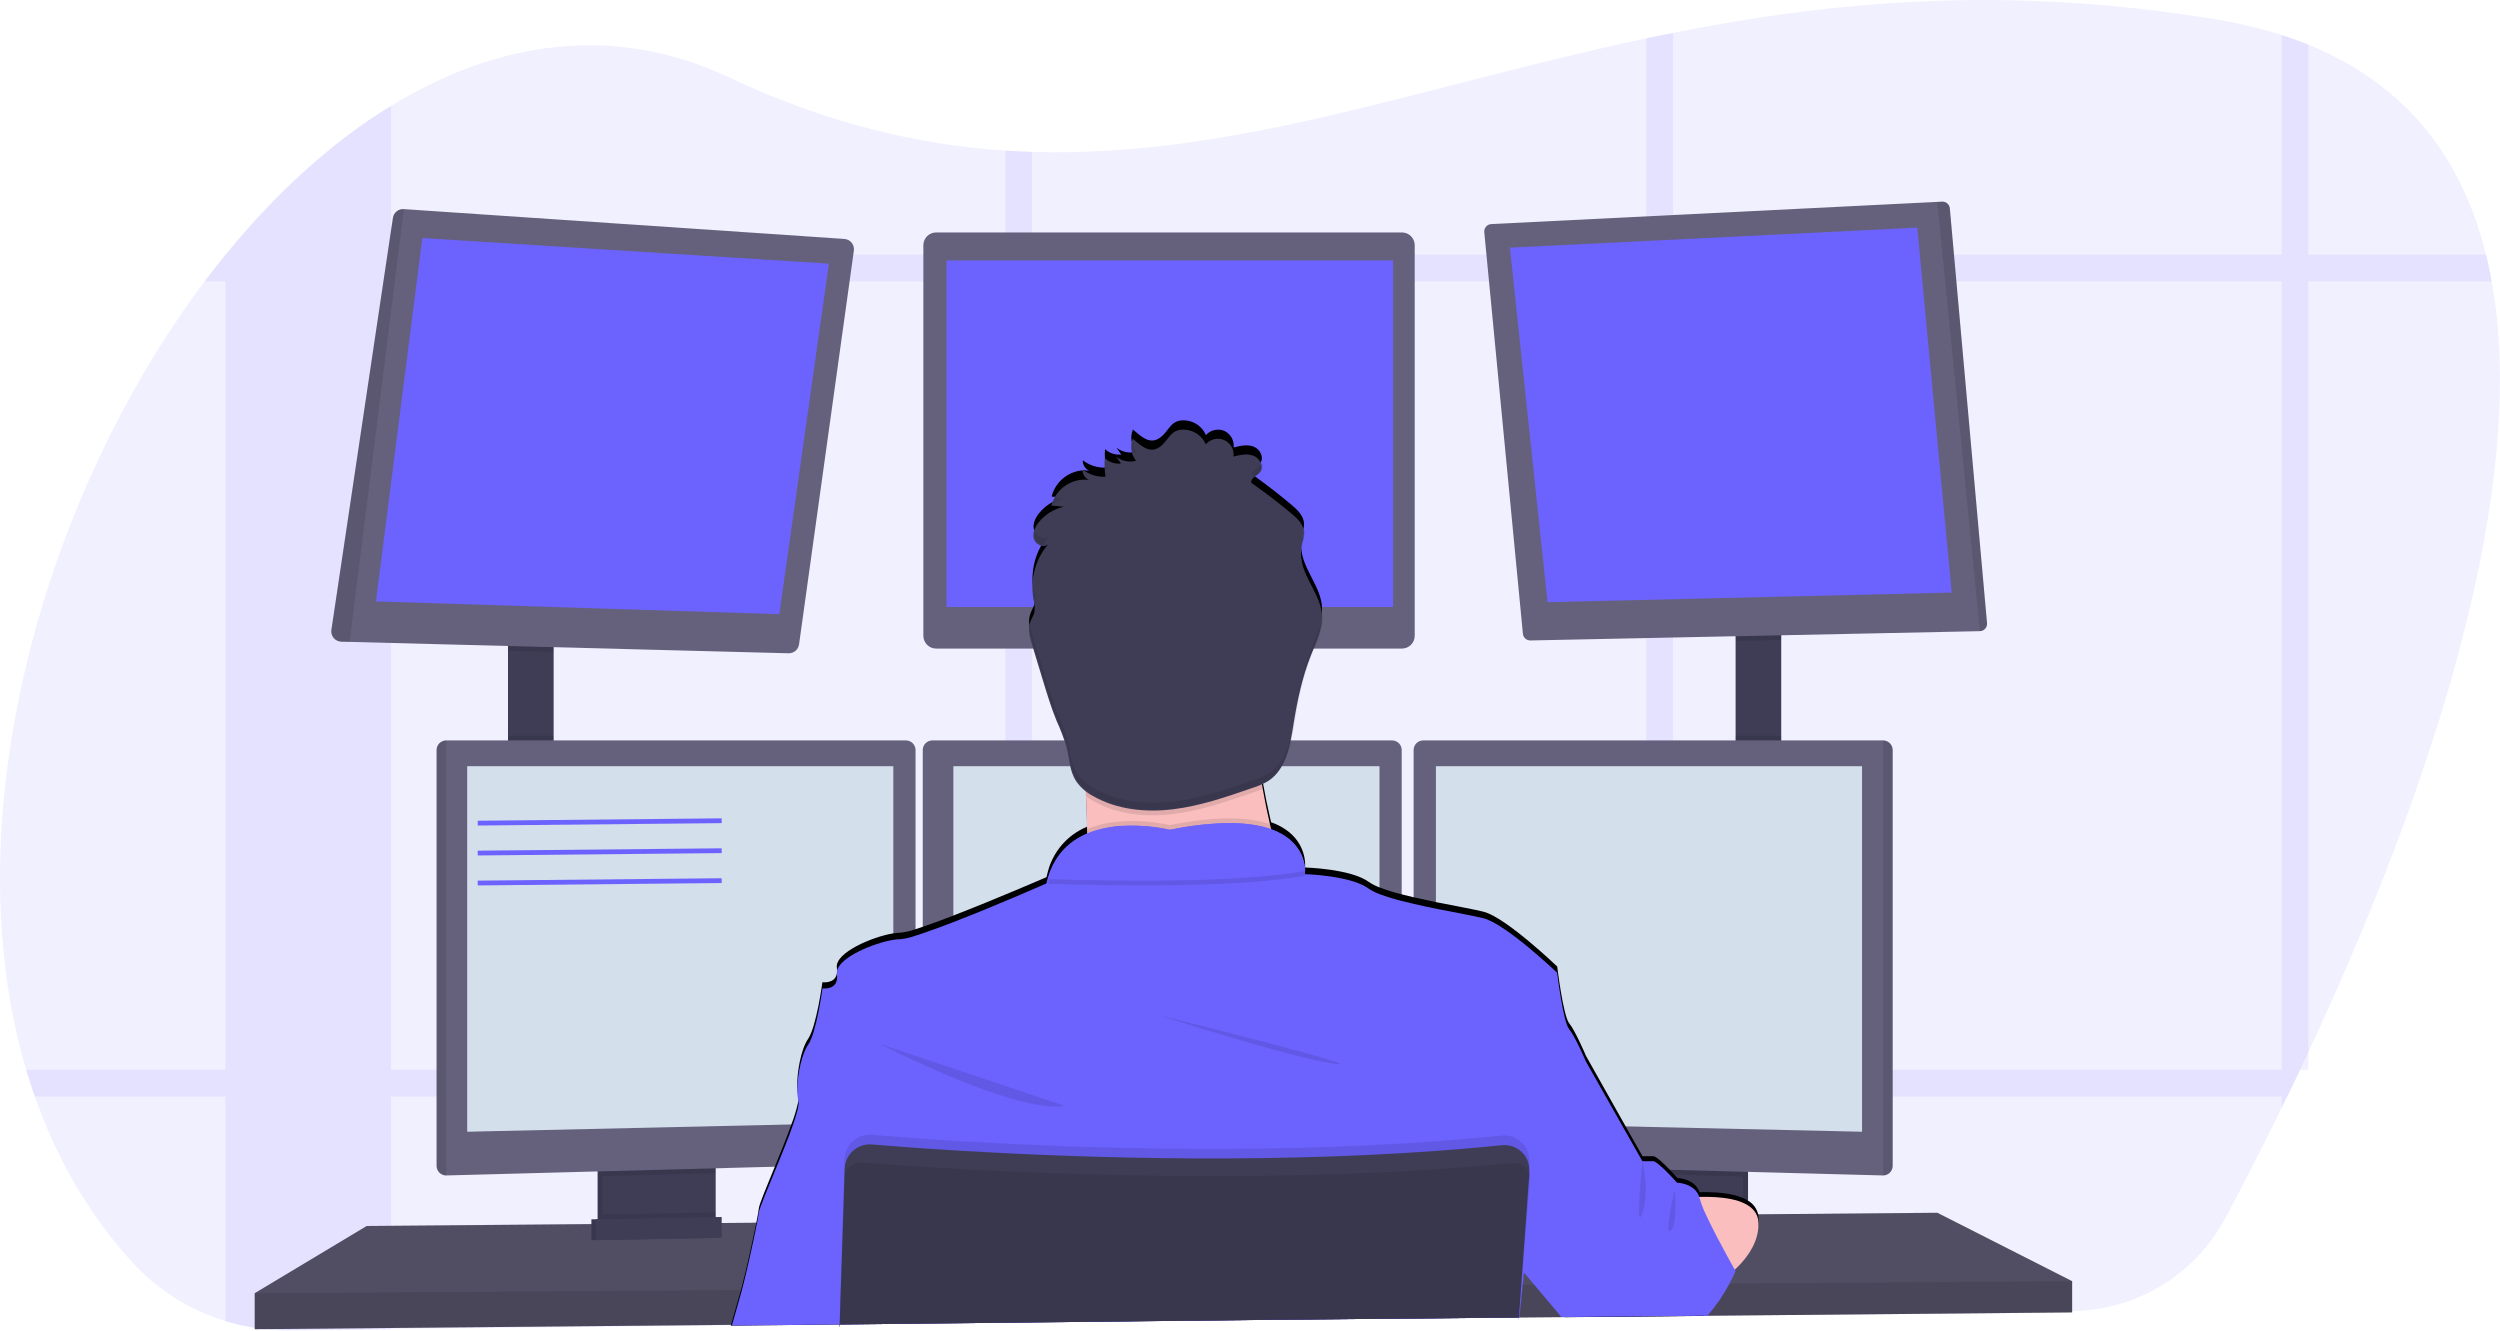
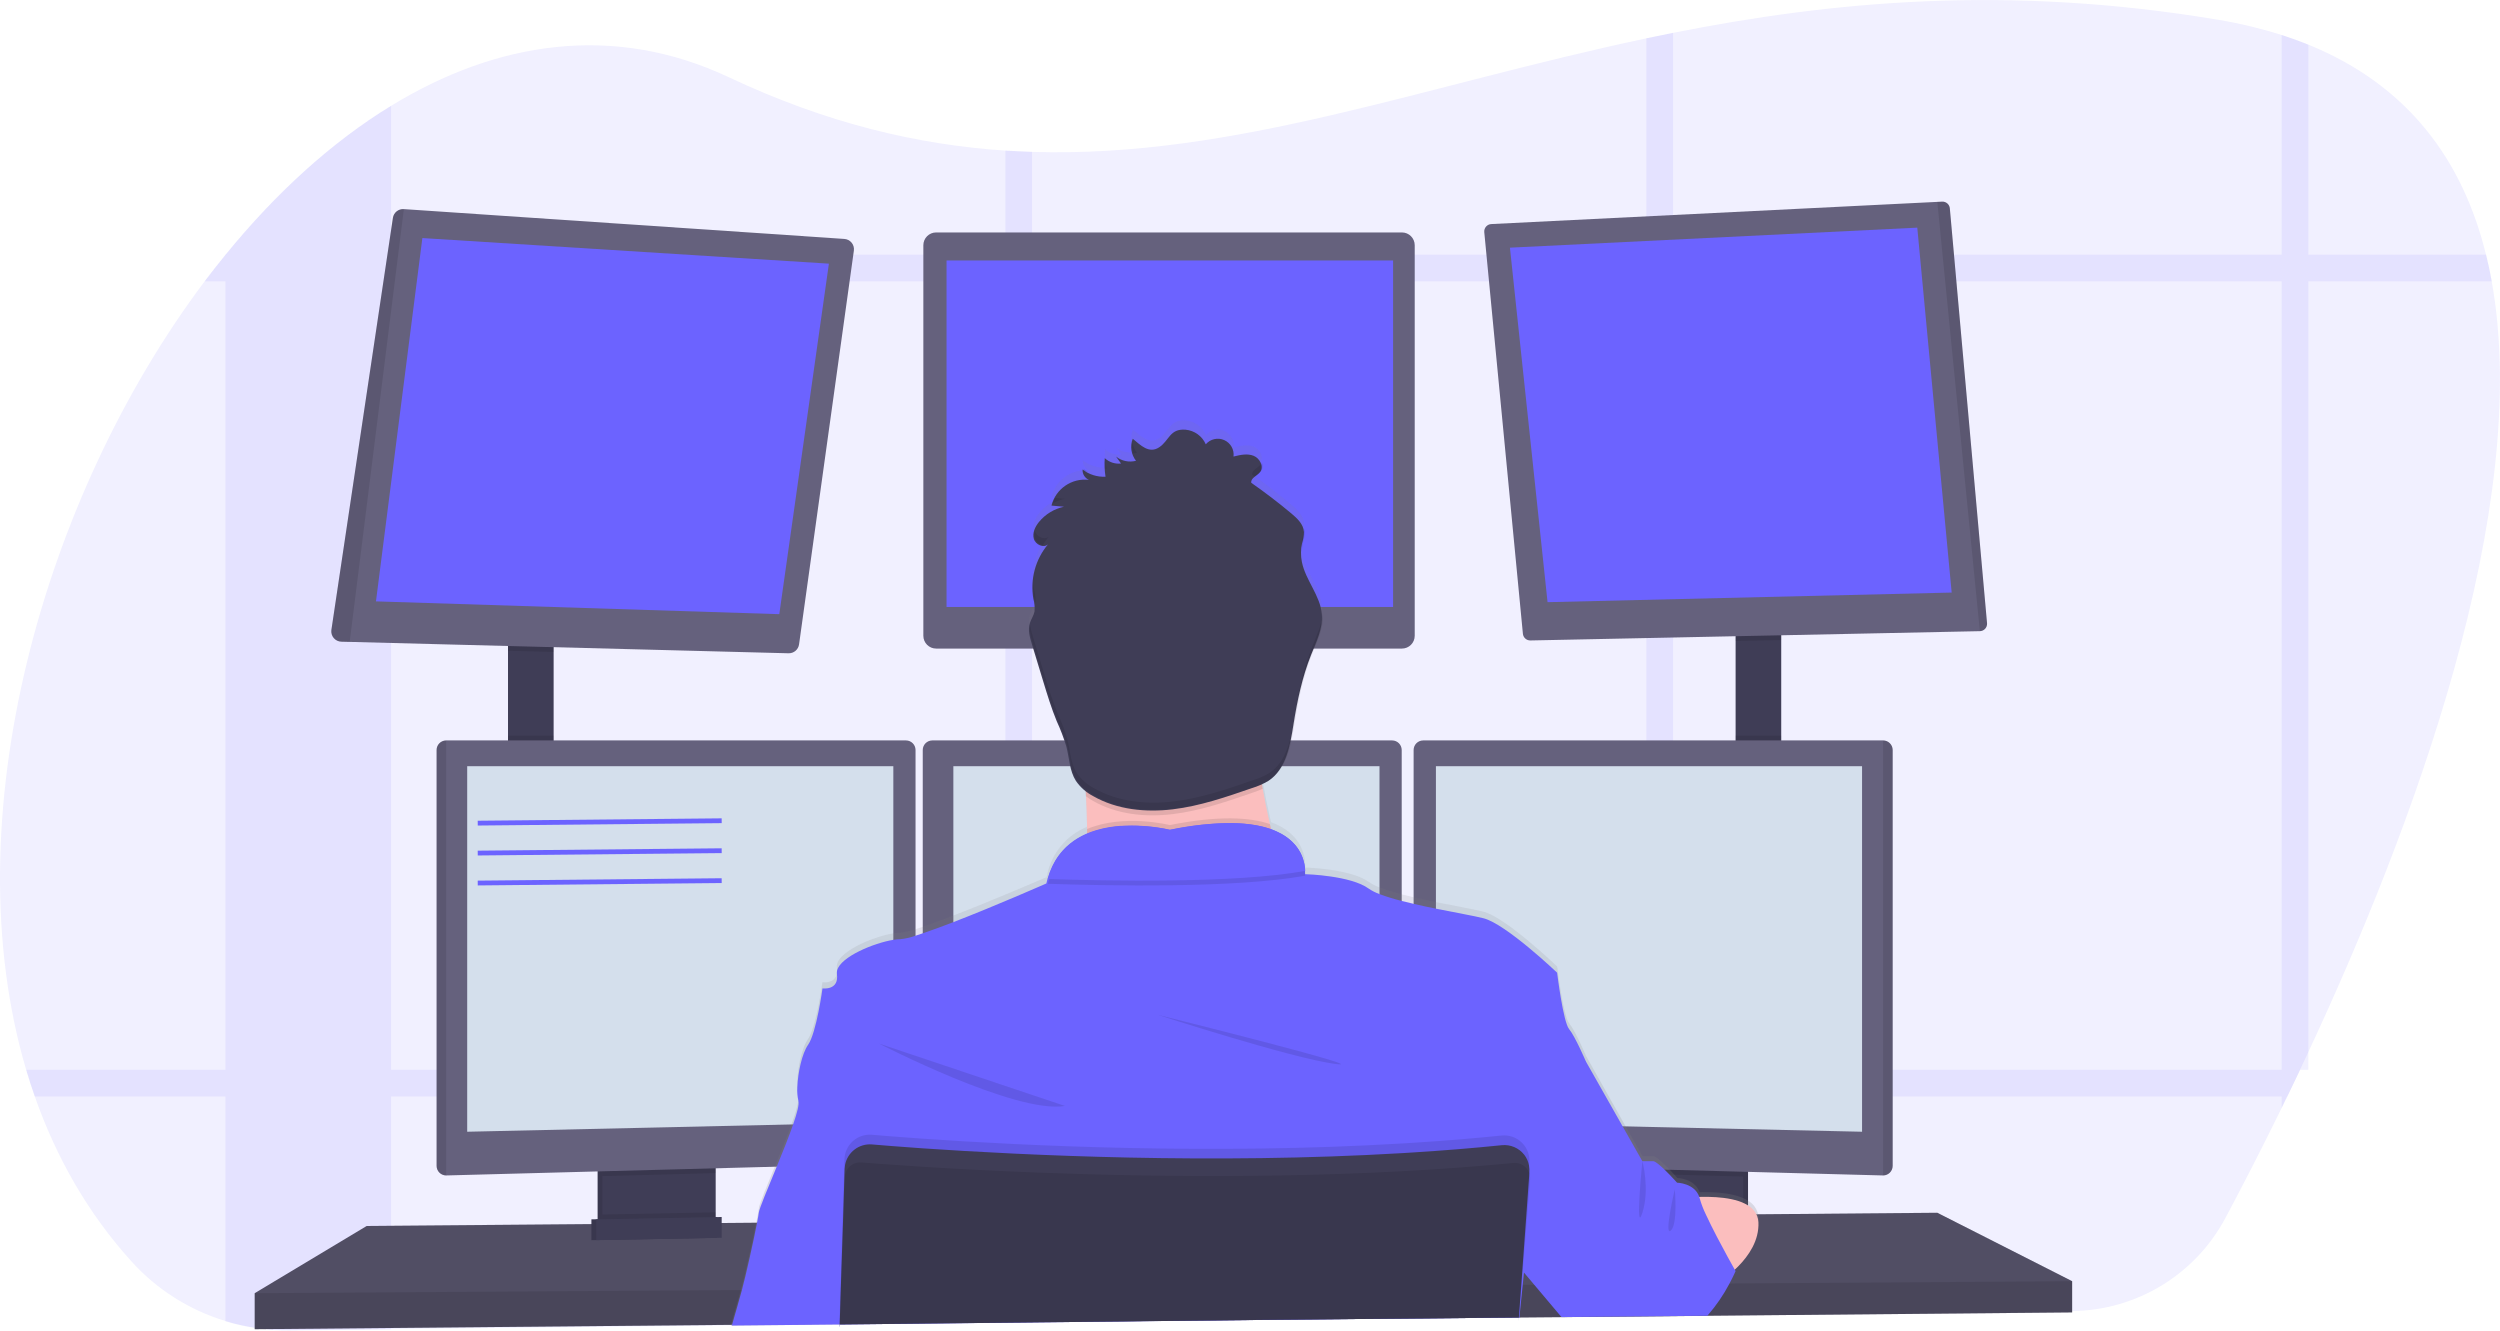
<svg xmlns="http://www.w3.org/2000/svg" id="59725d3d-bdd8-4af0-9b66-49b8d09410bc" width="1041.32" height="554.17" data-name="Layer 1" viewBox="0 0 1041.32 554.17">
  <defs>
    <linearGradient id="dff037aa-d578-4bab-81e7-399360663117" x1="597.75" x2="597.75" y1="725.44" y2="347.69" gradientUnits="userSpaceOnUse">
-       <stop offset="0" stopColor="gray" stopOpacity=".25" />
-       <stop offset=".54" stopColor="gray" stopOpacity=".12" />
-       <stop offset="1" stopColor="gray" stopOpacity=".1" />
+       <stop offset="0" stop-color="gray" stop-opacity=".25" />
+       <stop offset=".54" stop-color="gray" stop-opacity=".12" />
+       <stop offset="1" stop-color="gray" stop-opacity=".1" />
    </linearGradient>
  </defs>
  <path fill="#6c63ff" d="M1040.82,611.12q-1.74,3.75-3.47,7.4-2.7,5.67-5.33,11.12c-.78,1.61-1.56,3.19-2.32,4.77-8.6,17.57-16.63,33.11-23.45,45.89A73.21,73.21,0,0,1,942.44,719l-151.65,1.65h-1.6l-13,.14-11.12.12-34.1.37-1.38,0-17.36.19h-.53l-107,1.16-95.51,1-11.11.12-69,.75H429l-44.75.48h-.48l-141.5,1.53-42.33.46a88.07,88.07,0,0,1-26.67-3.82,86.39,86.39,0,0,1-39.09-24.75C116,678.37,102.75,655,93.85,629.64q-1.93-5.49-3.6-11.12C59.44,514.37,97,380,164.6,290.08q4.25-5.64,8.64-11l.07-.08c20.79-25.52,44.1-46.84,68.93-62,44-26.91,92.75-34.49,140.7-11.9,40.57,19.12,78.45,28.11,115.17,30.55,3.71.24,7.42.42,11.11.53,84.23,2.65,163.17-27.7,255.87-47.29,3.69-.78,7.39-1.55,11.12-2.28,66.13-13.16,139.49-20.1,226.73-5.51a189.09,189.09,0,0,1,26.76,6.4q5.77,1.86,11.12,4c41.64,16.94,64.35,48.24,74,87.46q1.37,5.46,2.37,11.11C1134.3,384.41,1084.19,518.23,1040.82,611.12Z" opacity=".1" transform="translate(-79.34 -172.91)" />
  <g opacity=".1">
    <path fill="#6c63ff" d="M242.24,217V726.62l-42.33.46a88.07,88.07,0,0,1-26.67-3.82V279h.07C194.1,253.45,217.41,232.13,242.24,217Z" transform="translate(-79.34 -172.91)" />
    <path fill="#6c63ff" d="M1117.24,290.08H164.6q4.25-5.64,8.64-11V279h941.63Q1116.24,284.43,1117.24,290.08Z" transform="translate(-79.34 -172.91)" />
    <path fill="#6c63ff" d="M1040.82,191.51v427h-3.47q-2.7,5.67-5.33,11.12c-.78,1.61-1.56,3.19-2.32,4.77V187.47Q1035.47,189.33,1040.82,191.51Z" transform="translate(-79.34 -172.91)" />
    <path fill="#6c63ff" d="M776.21,186.58V720.83l-11.12.12V188.86C768.78,188.08,772.48,187.31,776.21,186.58Z" transform="translate(-79.34 -172.91)" />
    <path fill="#6c63ff" d="M509.22,236.15V723.73l-11.11.12V235.62C501.82,235.86,505.53,236,509.22,236.15Z" transform="translate(-79.34 -172.91)" />
    <path fill="#6c63ff" d="M1037.35,618.52q-2.7,5.67-5.33,11.12H93.85q-1.93-5.49-3.6-11.12Z" transform="translate(-79.34 -172.91)" />
  </g>
  <rect width="19" height="57.66" x="211.6" y="265.83" fill="#3f3d56" />
  <rect width="19" height="61" x="722.93" y="262.83" fill="#3f3d56" />
  <polygon fill="#65617d" points="863.1 533.65 863.1 546.65 711.18 548.05 709.56 548.08 651.82 548.61 650.44 548.63 632.89 548.78 632.37 548.78 525.39 549.77 349.78 551.4 349.63 551.4 304.98 551.82 304.5 551.83 106.1 553.65 106.1 538.65 152.75 510.65 246.35 509.87 248.35 509.86 249.01 509.85 251.01 509.82 295.95 509.45 297.96 509.44 298.6 509.43 300.6 509.42 315.01 509.3 315.39 509.29 350.94 508.99 351.23 508.99 628.63 506.65 635.42 506.6 636.1 506.6 641.28 506.55 678.93 506.24 680.93 506.21 682.78 506.19 683.74 506.19 695.45 506.1 697.77 506.07 700.88 506.05 710.63 505.96 726.1 505.83 728.1 505.81 731.58 505.79 732.23 505.79 806.94 505.15 863.1 533.65" />
  <polygon points="863.1 533.65 863.1 546.65 711.18 548.05 709.56 548.08 651.82 548.61 650.44 548.63 632.89 548.78 632.37 548.78 525.39 549.77 349.78 551.4 349.63 551.4 304.98 551.82 304.5 551.83 106.1 553.65 106.1 538.65 152.75 510.65 246.35 509.87 248.35 509.86 249.01 509.85 251.01 509.82 295.95 509.45 297.96 509.44 298.6 509.43 300.6 509.42 315.01 509.3 315.39 509.29 350.94 508.99 351.23 508.99 628.63 506.65 635.42 506.6 636.1 506.6 641.28 506.55 678.93 506.24 680.93 506.21 682.78 506.19 683.74 506.19 695.45 506.1 697.77 506.07 700.88 506.05 710.63 505.96 726.1 505.83 728.1 505.81 731.58 505.79 732.23 505.79 806.94 505.15 863.1 533.65" opacity=".2" />
  <path fill="#3f3d56" d="M375.44,656.57v24.49a6.13,6.13,0,0,1-3.5,5.54,6,6,0,0,1-2.5.6l-34.9.74a6,6,0,0,1-2.7-.57,6.12,6.12,0,0,1-3.57-5.57V656.57Z" transform="translate(-79.34 -172.91)" />
  <path d="M375.44,656.57v24.49a6.13,6.13,0,0,1-3.5,5.54,6,6,0,0,1-2.5.6l-34.9.74a6,6,0,0,1-2.7-.57,6.12,6.12,0,0,1-3.57-5.57V656.57Z" opacity=".1" transform="translate(-79.34 -172.91)" />
  <path fill="#3f3d56" d="M377.44,656.57v24.49a6.13,6.13,0,0,1-3.5,5.54,6,6,0,0,1-2.5.6l-34.9.74a6,6,0,0,1-2.7-.57,6.12,6.12,0,0,1-3.57-5.57V656.57Z" transform="translate(-79.34 -172.91)" />
  <rect width="47.17" height="31.5" x="680.93" y="483.66" fill="#3f3d56" />
  <rect width="47.17" height="31.5" x="680.93" y="483.66" opacity=".1" />
  <rect width="47.17" height="31.5" x="678.93" y="483.66" fill="#3f3d56" />
  <polygon points="230.6 265.82 230.6 271.55 211.6 271.06 211.6 265.82 230.6 265.82" opacity=".1" />
  <path fill="#65617d" d="M435,277.31l-22.83,164a4.3,4.3,0,0,1-4.37,3.71L225,440.28l-3.47-.09a4.3,4.3,0,0,1-4.16-4.87L243,263.64a4.3,4.3,0,0,1,4.54-3.63L431,272.43A4.29,4.29,0,0,1,435,277.31Z" transform="translate(-79.34 -172.91)" />
  <polygon fill="#6c63ff" points="175.93 99.16 156.6 250.49 324.6 255.82 345.26 109.82 175.93 99.16" />
  <rect width="204.67" height="173.33" x="384.6" y="96.82" fill="#65617d" rx="5.33" ry="5.33" />
  <rect width="186" height="144.33" x="394.26" y="108.49" fill="#6c63ff" />
  <polygon points="741.93 262.82 741.93 266.61 722.93 267 722.93 262.82 741.93 262.82" opacity=".1" />
  <path fill="#65617d" d="M907,432.53a3.08,3.08,0,0,1-3,3.28L716.8,439.68a3.08,3.08,0,0,1-3.13-2.79L697.58,269.61a3.08,3.08,0,0,1,2.92-3.37L886.28,257l2-.1a3.07,3.07,0,0,1,3.22,2.8Z" transform="translate(-79.34 -172.91)" />
  <polygon fill="#6c63ff" points="628.93 103.16 798.6 94.82 812.93 246.82 644.6 250.82 628.93 103.16" />
  <path d="M907,432.53a3.08,3.08,0,0,1-3,3.28L886.28,257l2-.1a3.07,3.07,0,0,1,3.22,2.8Z" opacity=".1" transform="translate(-79.34 -172.91)" />
  <path d="M247.57,260,225,440.28l-3.47-.09a4.3,4.3,0,0,1-4.16-4.87L243,263.64A4.3,4.3,0,0,1,247.57,260Z" opacity=".1" transform="translate(-79.34 -172.91)" />
  <rect width="19" height="17.08" x="211.6" y="306.41" opacity=".1" />
  <polygon points="298.1 483.65 298.1 488.62 250.93 489.88 250.93 483.65 298.1 483.65" opacity=".1" />
  <path fill="#65617d" d="M460.69,485.27v168.2a4,4,0,0,1-3.85,3.95l-191.65,5.1h-.05a4,4,0,0,1-3.95-3.95V485.27a4,4,0,0,1,3.95-3.95h191.6A4,4,0,0,1,460.69,485.27Z" transform="translate(-79.34 -172.91)" />
  <path d="M265.19,481.32v181.2h-.05a4,4,0,0,1-3.95-3.95V485.27a4,4,0,0,1,3.95-3.95Z" opacity=".1" transform="translate(-79.34 -172.91)" />
  <polygon fill="#d4dfec" points="194.6 319.15 372.1 319.15 372.1 467.4 194.6 471.4 194.6 319.15" />
  <rect width="19" height="17.42" x="722.93" y="306.41" opacity=".1" />
  <polygon points="726.1 483.65 726.1 490.06 678.93 488.8 678.93 483.65 726.1 483.65" opacity=".1" />
  <path fill="#65617d" d="M867.69,485.27v173.3a4,4,0,0,1-4,3.95h0L672,657.42a4,4,0,0,1-3.85-3.95V485.27a4,4,0,0,1,3.95-3.95h191.6A4,4,0,0,1,867.69,485.27Z" transform="translate(-79.34 -172.91)" />
  <path d="M867.69,485.27v173.3a4,4,0,0,1-4,3.95h0V481.32h0A4,4,0,0,1,867.69,485.27Z" opacity=".1" transform="translate(-79.34 -172.91)" />
  <polygon fill="#d4dfec" points="775.6 319.15 598.1 319.15 598.1 467.4 775.6 471.4 775.6 319.15" />
  <path fill="#65617d" d="M663.19,485.27v168.2a4,4,0,0,1-3.85,3.95l-191.65,5.1h0a4,4,0,0,1-4-3.95V485.27a4,4,0,0,1,3.95-3.95h191.6A4,4,0,0,1,663.19,485.27Z" transform="translate(-79.34 -172.91)" />
  <polygon fill="#d4dfec" points="397.1 319.15 574.6 319.15 574.6 467.4 397.1 471.4 397.1 319.15" />
  <polygon points="863.1 533.65 863.1 546.65 711.18 548.05 709.56 548.08 651.82 548.61 650.44 548.63 632.89 548.78 632.37 548.78 525.39 549.77 349.78 551.4 349.63 551.4 304.98 551.82 304.5 551.83 106.1 553.65 106.1 538.65 308.61 537.32 309.09 537.32 350.08 537.04 350.27 537.04 633.35 535.17 633.64 535.17 633.81 535.16 634.28 535.16 639.07 535.13 640.53 535.13 715.02 534.63 719.42 534.61 720.4 534.6 863.1 533.65" opacity=".1" />
  <circle cx="487.26" cy="272.16" r="51.33" fill="#fbbebe" />
  <path fill="url(#dff037aa-d578-4bab-81e7-399360663117)" d="M383.74,725.09c0-.11.06-.23.1-.35,1-3.59,2.78-9.66,4.11-14.51.17-.6.33-1.19.48-1.75,1.47-5.47,4.33-18.28,5.92-26.27.56-2.81,1-5,1.09-6.1.2-1.69,3.21-8.92,6.62-17.23,2.39-5.84,5-12.22,6.91-17.6a61.38,61.38,0,0,0,2.93-9.85,5.1,5.1,0,0,0,0-2.13,14.69,14.69,0,0,1-.48-3.5v0c-.23-6.2,1.62-16,4.48-20.11,3.5-5,6-23.66,6-23.66s5.18.75,6-3.53a6.15,6.15,0,0,0,.1-1.4,7.41,7.41,0,0,0-.09-1.11c-.89-6.24,14.72-12.88,23.5-14.31a19.67,19.67,0,0,1,3-.28,27.24,27.24,0,0,0,6.25-1.44q1.4-.43,3-1c3.68-1.24,8.08-2.88,12.75-4.68,17.56-6.81,38.82-16,38.82-16,.15-.71.32-1.39.51-2.06a27.71,27.71,0,0,1,16.35-18.93h0c0-.66,0-1.33,0-2,0-3.45-.15-7-.3-10.54,0-.69-.06-1.38-.1-2.07,0-.2,0-.41,0-.61s0-.35,0-.52c0-.7-.07-1.4-.11-2.09l-.18-.14a16.41,16.41,0,0,1-3.9-4.2,15.27,15.27,0,0,1-1.42-3c-1.25-3.39-1.54-7.17-2.38-10.75l-.18-.74a84,84,0,0,0-4-10.58c-2.21-5.42-3.91-11-5.6-16.65q-1.54-5.13-3.11-10.28l-1.58-5.24c-.3-1-.6-2-.83-3v0a13.27,13.27,0,0,1-.26-1.4,0,0,0,0,1,0,0,10,10,0,0,1,.24-4.61,32.09,32.09,0,0,1,1.32-3,7.87,7.87,0,0,0,.5-1.38v0a3,3,0,0,0,.08-.32,5.65,5.65,0,0,0,.11-1.08,18.46,18.46,0,0,0-.52-3.89.07.07,0,0,1,0-.05,2.56,2.56,0,0,0-.05-.27,25.48,25.48,0,0,1-.36-3,28.45,28.45,0,0,1,3.47-15.57l.19-.36a25.22,25.22,0,0,1,1.84-2.78h0c.31-.42.63-.82,1-1.22-1.4,1.34-3.7.75-5-.69a3.61,3.61,0,0,1-.55-.75,3.81,3.81,0,0,1-.23-.45c-.05-.12-.09-.25-.13-.38-.7-2.45.52-5.06,2.12-7.05a18.49,18.49,0,0,1,5.74-4.7h0a3.84,3.84,0,0,1,.4-.21,17.12,17.12,0,0,1,2.64-1.06h0a15.06,15.06,0,0,1,1.63-.44l-3.71-.34-1.5-.14a14.49,14.49,0,0,1,13-10.91h1.08a11.73,11.73,0,0,1,1.57.13,4.44,4.44,0,0,1-2.65-4.33,14.41,14.41,0,0,0,9.19,3.06h.38a30,30,0,0,1-.34-3.27h0a0,0,0,0,1,0,0,0,0,0,0,1,0,0,33.19,33.19,0,0,1,0-4.46,8.44,8.44,0,0,0,6.78,2.26l-2.08-2.9a9.49,9.49,0,0,0,6.56,2.05l.48-.05a7,7,0,0,0,1.19-.23l.09,0c-.19-.24-.36-.49-.53-.75l-.06-.12a9.67,9.67,0,0,1-1-2.09,6.59,6.59,0,0,1-.24-.87h0a8.75,8.75,0,0,1,.45-5.45c3.23,2.7,6.77,6.39,11,3.6s4.37-7.91,11-7.39a10.2,10.2,0,0,1,8.41,6.12,6.75,6.75,0,0,1,7.67-1.75,6.85,6.85,0,0,1,3.88,6.89c2.75-.69,5.71-1.37,8.35-.33s4.34,4.41,2.84,6.66a1.43,1.43,0,0,1-.14.2c-1.23,1.59-3.95,2.46-3.66,4.46l.42.3,1.3.94a.05.05,0,0,1,0,0q7.65,5.52,14.9,11.6c2.48,2.08,5.12,4.58,5.29,7.83a8.64,8.64,0,0,1-.24,2.37h0c-.16.78-.38,1.56-.55,2.34a19.51,19.51,0,0,0-.34,6.05h0c.07.59.16,1.17.27,1.76,1.53,7.73,7.71,14.11,8.32,22l0,.56a17.78,17.78,0,0,1-.07,2.53c-.46,4.8-2.68,9.41-4.48,14-.11.28-.22.56-.32.84-3.47,9-5.47,18.59-7,28.16a100.26,100.26,0,0,1-2,10.09A26.73,26.73,0,0,1,611,492.07a16.22,16.22,0,0,1-3.36,3,18.67,18.67,0,0,1-2.65,1.41s0,0,0,.06c.11.61.2,1.22.31,1.83.06.32.11.64.17,1h0a.14.14,0,0,0,0,.06c.84,4.73,1.8,9.36,2.81,13.76l.51,2.19c12.6,4.55,14.09,13.87,14.18,17.44a9.64,9.64,0,0,1,0,1.43s19,.5,26.5,6a20.34,20.34,0,0,0,4.51,2.3,83,83,0,0,0,9.25,2.89c1.61.42,3.29.83,5,1.23,3,.69,6.18,1.36,9.25,2,8.19,1.65,15.9,3,19.81,4,9.33,2.36,30.67,22.82,30.67,22.82s2.5,20.64,5,23.65,7,13.59,7,13.59l16.54,29.41,7,12.37h4.5c.62,0,1.84.88,3.21,2.1,1.19,1.06,2.51,2.38,3.67,3.58l1.92,2.05,1.2,1.33s7.27.18,9.24,5.93c5.92-.17,13.19.22,18.28,2.5a14.14,14.14,0,0,1,2,1.08,8.68,8.68,0,0,1,4.13,5.66,8.34,8.34,0,0,1,.18,1.44c0,.57,0,1.14,0,1.7-.36,7.57-5.29,13.87-9.82,18.11l.32.57s-.15.36-.44,1c-.08.19-.18.4-.29.64h0c-.59,1.26-1.53,3.15-2.76,5.36a63.31,63.31,0,0,1-9.57,13.17l-.29.3-57.74.53-.17-.2L719.87,708l-5.57-6.64-.17-.21-.16,1.59-.54,5.3-1.3,12.81-.07.64,0,.17-.15,1.48.11-1.48h-.29l-107,1L429.11,724.6l0,.84h-.14l0-.84-44.75.48Z" transform="translate(-79.34 -172.91)" />
  <path fill="#fbbebe" d="M617.94,550.07s-99.5,12-90,0c3.44-4.34,4.39-17.2,4.2-31.85-.06-4.45-.22-9.06-.45-13.65-1.1-22-3.75-43.5-3.75-43.5s87-41,77-8.5c-4,13.13-2.69,31.57.35,48.88.89,5.05,1.92,10,3,14.7A344.67,344.67,0,0,0,617.94,550.07Z" transform="translate(-79.34 -172.91)" />
  <path d="M617.94,550.07s-99.5,12-90,0c3.44-4.34,4.39-17.2,4.2-31.85,15.17-6.48,34.47-1.65,34.47-1.65,20.32-4.05,33.35-3.26,41.68-.42A344.67,344.67,0,0,0,617.94,550.07Z" opacity=".1" transform="translate(-79.34 -172.91)" />
  <path fill="#6c63ff" d="M429.08,725.44l0-.84,175.62-1.91,107-1H712l-.11,1.48.15-1.48h.19l0-.17,1.37-13.45.52-5.09.16-1.59.14-1.33,6.18-20.61,6.18-20.58,5.2-17.33,7.94-26.48s-4.5-10.5-7-13.5-5-23.5-5-23.5-21.34-20.33-30.67-22.67c-3.91-1-11.63-2.33-19.83-4-3.07-.62-6.22-1.28-9.25-2-1.71-.39-3.39-.8-5-1.21a87.91,87.91,0,0,1-9.25-2.86,20.7,20.7,0,0,1-4.5-2.29c-7.35-5.39-25.77-6-26.48-6h0a.42.42,0,0,1,0-.07v-.09a10.26,10.26,0,0,0,0-1.26c0-.4,0-.87-.09-1.4,0-.16,0-.33-.07-.5-.05-.36-.11-.74-.2-1.14a5,5,0,0,0-.12-.53,17.21,17.21,0,0,0-1.25-3.49c-.07-.16-.16-.33-.24-.49a18.25,18.25,0,0,0-1.7-2.63c-.13-.17-.27-.35-.42-.52a19.58,19.58,0,0,0-2.72-2.64c-.27-.21-.55-.43-.84-.63a4.67,4.67,0,0,0-.51-.36l-.89-.58-.83-.48c-.73-.4-1.5-.79-2.34-1.16-.26-.12-.54-.23-.82-.34s-.72-.28-1.09-.42l-.06,0L608,518c-.57-.19-1.15-.36-1.76-.53l-.93-.24-1-.23-1-.21c-1-.2-2.07-.38-3.19-.52l-1.14-.14-1.17-.12-1.21-.1-1.72-.1-2-.07a124.68,124.68,0,0,0-26.24,2.79,72.27,72.27,0,0,0-18.26-1.68l-.87,0-1,.06-.64,0-1.29.12c-.43,0-.87.09-1.3.15s-.88.11-1.31.18l-.66.11c-.65.11-1.31.23-2,.37q-.33.06-.66.15c-.87.19-1.74.42-2.6.68-.43.12-.86.26-1.29.41-.22.06-.43.14-.64.22l-.64.23-.63.25-.75.3c-.38.16-.75.33-1.12.51-.21.09-.42.19-.62.3s-.41.2-.6.31a27.75,27.75,0,0,0-6.21,4.38l-.51.49-.5.51c-.17.17-.33.35-.49.53a23.82,23.82,0,0,0-1.82,2.25c-.16.21-.31.42-.46.64a26.69,26.69,0,0,0-1.72,2.92c-.13.24-.25.49-.37.73a32.7,32.7,0,0,0-2,5.25q-.28,1-.51,2S494,550.24,476.44,557c-4.67,1.8-9.07,3.43-12.75,4.66-1.07.36-2.07.69-3,1a26.7,26.7,0,0,1-6.25,1.44,19.67,19.67,0,0,0-3,.28c-8.07,1.31-21.9,7-23.41,12.71a3.69,3.69,0,0,0-.1,1.4s0,.07,0,.11c1,7-6,6-6,6s-2.5,18.5-6,23.5c-2.53,3.6-4.26,11.63-4.48,17.69v0a19.61,19.61,0,0,0,.44,5.63c0,.05,0,.1,0,.14.4,1.34-.56,5-2.19,9.69-1.77,5.15-4.35,11.55-6.83,17.59-3.74,9.12-7.26,17.4-7.48,19.22-.09.81-.35,2.26-.71,4.13-1.46,7.62-4.7,22.13-6.3,28-1.19,4.38-2.92,10.38-4.11,14.5,0,.12-.07.24-.1.35L429,724.6l0,.84h.14Z" transform="translate(-79.34 -172.91)" />
  <path d="M445.44,607.57s57,29.5,77.5,26Z" opacity=".1" transform="translate(-79.34 -172.91)" />
  <path d="M561.44,595.57s55.5,18,74,20.5S561.44,595.57,561.44,595.57Z" opacity=".1" transform="translate(-79.34 -172.91)" />
  <path d="M623,537.65c-29,5.34-83.6,4.19-107.2,3.38,8.65-31,50.83-20.46,50.83-20.46C618.84,510.15,622.84,531.77,623,537.65Z" opacity=".1" transform="translate(-79.34 -172.91)" />
  <path fill="#6c63ff" d="M623,535.65c-29,5.34-83.6,4.19-107.2,3.38,8.65-31,50.83-20.46,50.83-20.46C618.84,508.15,622.84,529.77,623,535.65Z" transform="translate(-79.34 -172.91)" />
  <path fill="#fbbebe" d="M776.94,672.32s34.16-5.25,34.83,9.75-17.42,25.48-17.42,25.48Z" transform="translate(-79.34 -172.91)" />
  <path d="M605.29,501.45a47,47,0,0,1-4.5,1.74c-10.78,3.72-21.65,7.47-33,8.83s-23.26.16-33.16-5.5a28.77,28.77,0,0,1-3-1.95c-1.1-22-3.75-43.5-3.75-43.5s87-41,77-8.5C600.9,465.7,602.25,484.14,605.29,501.45Z" opacity=".1" transform="translate(-79.34 -172.91)" />
  <path fill="#3f3d56" d="M552.52,364.84a9.47,9.47,0,0,1-8.32-1.75l2.08,2.89a8.47,8.47,0,0,1-6.78-2.25,34.08,34.08,0,0,0,.32,7.75,14.52,14.52,0,0,1-9.56-3,4.42,4.42,0,0,0,2.64,4.31,14.34,14.34,0,0,0-15.6,10.71l5.22.48a18.47,18.47,0,0,0-10.44,6.37c-1.6,2-2.82,4.56-2.12,7s4.08,4,5.92,2.26a27.94,27.94,0,0,0-6.1,22.79,14.47,14.47,0,0,1,.46,5.26c-.33,1.65-1.37,3.08-1.89,4.69-1,2.92-.05,6.09.84,9l4.69,15.42c1.7,5.57,3.39,11.15,5.61,16.54a82.08,82.08,0,0,1,4,10.51c1.26,4.84,1.31,10.14,4,14.37a19.93,19.93,0,0,0,7.18,6.33c9.89,5.66,21.84,6.86,33.16,5.5s22.18-5.11,32.95-8.83a31,31,0,0,0,6.84-3c7.45-4.88,9.11-14.86,10.5-23.65,1.55-9.8,3.62-19.58,7.29-28.8,2.18-5.49,5-11.06,4.52-16.94-.61-7.81-6.79-14.14-8.32-21.82a19,19,0,0,1,.07-7.77,17.66,17.66,0,0,0,.79-4.7c-.17-3.22-2.81-5.7-5.29-7.77Q609.11,380,600.52,374c-.29-2,2.43-2.86,3.66-4.44,1.74-2.23-.06-5.77-2.7-6.81s-5.6-.36-8.35.33a6.59,6.59,0,0,0-11.55-5.11,10.2,10.2,0,0,0-8.42-6.08c-6.63-.52-6.76,4.55-11,7.34s-7.74-.89-11-3.57A9.28,9.28,0,0,0,552.52,364.84Z" transform="translate(-79.34 -172.91)" />
  <path fill="#6c63ff" d="M802.27,702.32s-.89,2.12-2.53,5.19a69,69,0,0,1-9,13.17l-.27.29-1.62,0-57.74.53-1.38,0-.17-.2-11.2-13.29L714.14,703l-.17-.21-.36-.42-.2-.24-.26-.31-8.21-9.74,3-12.5,5.11-21.06.13-.51,1-4,.71-3,2.38-9.78,8.16-33.65,14.5,7.5,15.29,27,8.21,14.5h4.5c.85,0,2.8,1.64,4.76,3.53.7.67,1.4,1.38,2,2,1.78,1.84,3.19,3.42,3.19,3.42s7.29.16,9.25,5.9a7,7,0,0,1,.25.85,40.3,40.3,0,0,0,2.53,6.56c1.29,2.81,2.91,6,4.55,9.19,3.05,5.85,6.15,11.42,7.29,13.44l.14.25Z" transform="translate(-79.34 -172.91)" />
  <path d="M716.37,657.17l-.1,1.43v.1l-.17,2.3-1.33,18.51-1.61,22.3-.46,6.28-1,13.44v.17l-107,1L429.11,724.6l0,.84h-.14l0-.84v-.28l.45-14.36.86-28.06.74-23.79.07-2.37a10.53,10.53,0,0,1,11.42-10.17c4.72.4,10.85.89,18.18,1.41l3,.22c42.33,2.94,120.56,6.74,199.5,2,1.66-.09,3.33-.19,5-.31,12.24-.77,24.47-1.76,36.58-3a10.53,10.53,0,0,1,11.6,11.23Z" opacity=".1" transform="translate(-79.34 -172.91)" />
  <path fill="#3f3d56" d="M429.08,725.44l0-.84,175.62-1.91,107-1H712v-.17l1-13.44.43-6,1.64-22.61,1.29-17.9,0-.44a10.62,10.62,0,0,0-.11-2.47.3.3,0,0,0,0-.1,10.39,10.39,0,0,0-2-4.64,10.54,10.54,0,0,0-9.42-4c-12.11,1.24-24.34,2.23-36.58,3-1.67.12-3.34.22-5,.31-78.94,4.69-157.17.89-199.5-2l-3-.22c-7.33-.52-13.46-1-18.18-1.41a10.54,10.54,0,0,0-11.24,8.53,11,11,0,0,0-.18,1.64l-.68,22.16L429.54,710l-.44,14.36v.28l0,.84Z" transform="translate(-79.34 -172.91)" />
  <path d="M716.67,664.18l-1.23,15.33-1.83,22.85-.46,5.72-1,12.81-.06.64v.17h0l-.15,1.48.11-1.48h-.29l-107,1L429.11,724.6v-.28l.49-14.36,1-28.06.64-18.65A6.36,6.36,0,0,1,434.3,658a6.25,6.25,0,0,1,3.78-.9c2.1.17,4.68.37,7.69.59,4.89.36,10.92.78,17.94,1.22,13,.82,29.31,1.7,48,2.42,52,2,122.2,2.67,188.88-3.17,3-.26,6.1-.55,9.13-.84a6.26,6.26,0,0,1,3.48.66,5.16,5.16,0,0,1,.86.54,6.14,6.14,0,0,1,2,2.46,3.56,3.56,0,0,1,.25.61A6.28,6.28,0,0,1,716.67,664.18Z" opacity=".1" transform="translate(-79.34 -172.91)" />
  <path d="M377.44,677.87v3.19a6.13,6.13,0,0,1-3.5,5.54l-40.1.77a6.12,6.12,0,0,1-3.57-5.57v-3Z" opacity=".1" transform="translate(-79.34 -172.91)" />
  <polygon fill="#3f3d56" points="298.6 515.57 246.35 516.57 246.35 507.9 298.6 506.9 298.6 515.57" />
  <polygon points="298.6 515.57 246.35 516.57 246.35 507.9 298.6 506.9 298.6 515.57" opacity=".1" />
  <polygon fill="#3f3d56" points="300.6 515.57 248.35 516.57 248.35 507.9 300.6 506.9 300.6 515.57" />
  <g opacity=".1">
    <path d="M552.93,361.56a9.75,9.75,0,0,1-1.89-4.34,9.49,9.49,0,0,0,.42,4.6A9,9,0,0,0,552.93,361.56Z" transform="translate(-79.34 -172.91)" />
    <path d="M540.23,368.2a35.12,35.12,0,0,1-.37-3.7c0,1.23,0,2.47,0,3.71Z" transform="translate(-79.34 -172.91)" />
    <path d="M621.73,401.57a18.34,18.34,0,0,1,.36-2.65,18,18,0,0,0,.8-4.69,6.16,6.16,0,0,0-.16-1.06c-.17.92-.44,1.84-.64,2.75A19.14,19.14,0,0,0,621.73,401.57Z" transform="translate(-79.34 -172.91)" />
    <path d="M600.93,370.67l1.09.79a19.71,19.71,0,0,0,2.57-2.22,3.67,3.67,0,0,0,.38-3.64,3,3,0,0,1-.38.64C603.36,367.82,600.64,368.69,600.93,370.67Z" transform="translate(-79.34 -172.91)" />
    <path d="M518.76,380.29a12.32,12.32,0,0,0-.87,2.28,18.16,18.16,0,0,1,5-1.89Z" transform="translate(-79.34 -172.91)" />
    <path d="M532.55,369.41a14.83,14.83,0,0,1-1.88-1.23,4.25,4.25,0,0,0,.09,1.18A11.86,11.86,0,0,1,532.55,369.41Z" transform="translate(-79.34 -172.91)" />
    <path d="M630.32,428.33c-.41,4.85-2.67,9.52-4.5,14.12-3.67,9.22-5.74,19-7.29,28.81-1.39,8.79-3,18.77-10.5,23.64a30,30,0,0,1-6.83,3c-10.78,3.73-21.65,7.47-33,8.83s-23.26.17-33.16-5.49a20,20,0,0,1-7.18-6.33c-2.67-4.23-2.72-9.53-4-14.37a82.21,82.21,0,0,0-4-10.52c-2.21-5.38-3.91-11-5.6-16.53q-2.35-7.71-4.69-15.43a28.81,28.81,0,0,1-1.14-4.75c-.39,2.56.37,5.24,1.14,7.75q2.34,7.73,4.69,15.43c1.69,5.57,3.39,11.15,5.6,16.53a82.21,82.21,0,0,1,4,10.52c1.26,4.84,1.31,10.14,4,14.37a20,20,0,0,0,7.18,6.33c9.9,5.66,21.84,6.85,33.16,5.49s22.18-5.1,33-8.83a30,30,0,0,0,6.83-3c7.45-4.87,9.11-14.85,10.5-23.64,1.55-9.81,3.62-19.59,7.29-28.81,2.18-5.48,5-11.05,4.52-16.94C630.34,428.45,630.32,428.39,630.32,428.33Z" transform="translate(-79.34 -172.91)" />
    <path d="M510.63,424.46s0-.07,0-.11a14,14,0,0,0-.46-5.25,26.59,26.59,0,0,1-.39-3.32,27.35,27.35,0,0,0,.39,6.32C510.33,422.88,510.51,423.67,510.63,424.46Z" transform="translate(-79.34 -172.91)" />
    <path d="M513.68,400a27.74,27.74,0,0,1,2.61-3.67c-1.83,1.75-5.21.19-5.92-2.24a5.83,5.83,0,0,0,0,3A4.39,4.39,0,0,0,513.68,400Z" transform="translate(-79.34 -172.91)" />
  </g>
  <path d="M763.44,656.57s3.17,11.5,0,21.5S763.44,656.57,763.44,656.57Z" opacity=".1" transform="translate(-79.34 -172.91)" />
  <path d="M776.94,668.3s1.33,14.6-1.67,17.19S776.94,668.3,776.94,668.3Z" opacity=".1" transform="translate(-79.34 -172.91)" />
  <line x1="198.99" x2="300.6" y1="342.86" y2="341.86" fill="none" stroke="#6c63ff" stroke-miterlimit="10" stroke-width="2" />
  <line x1="198.99" x2="300.6" y1="355.33" y2="354.34" fill="none" stroke="#6c63ff" stroke-miterlimit="10" stroke-width="2" />
  <line x1="198.99" x2="300.6" y1="367.81" y2="366.81" fill="none" stroke="#6c63ff" stroke-miterlimit="10" stroke-width="2" />
</svg>
